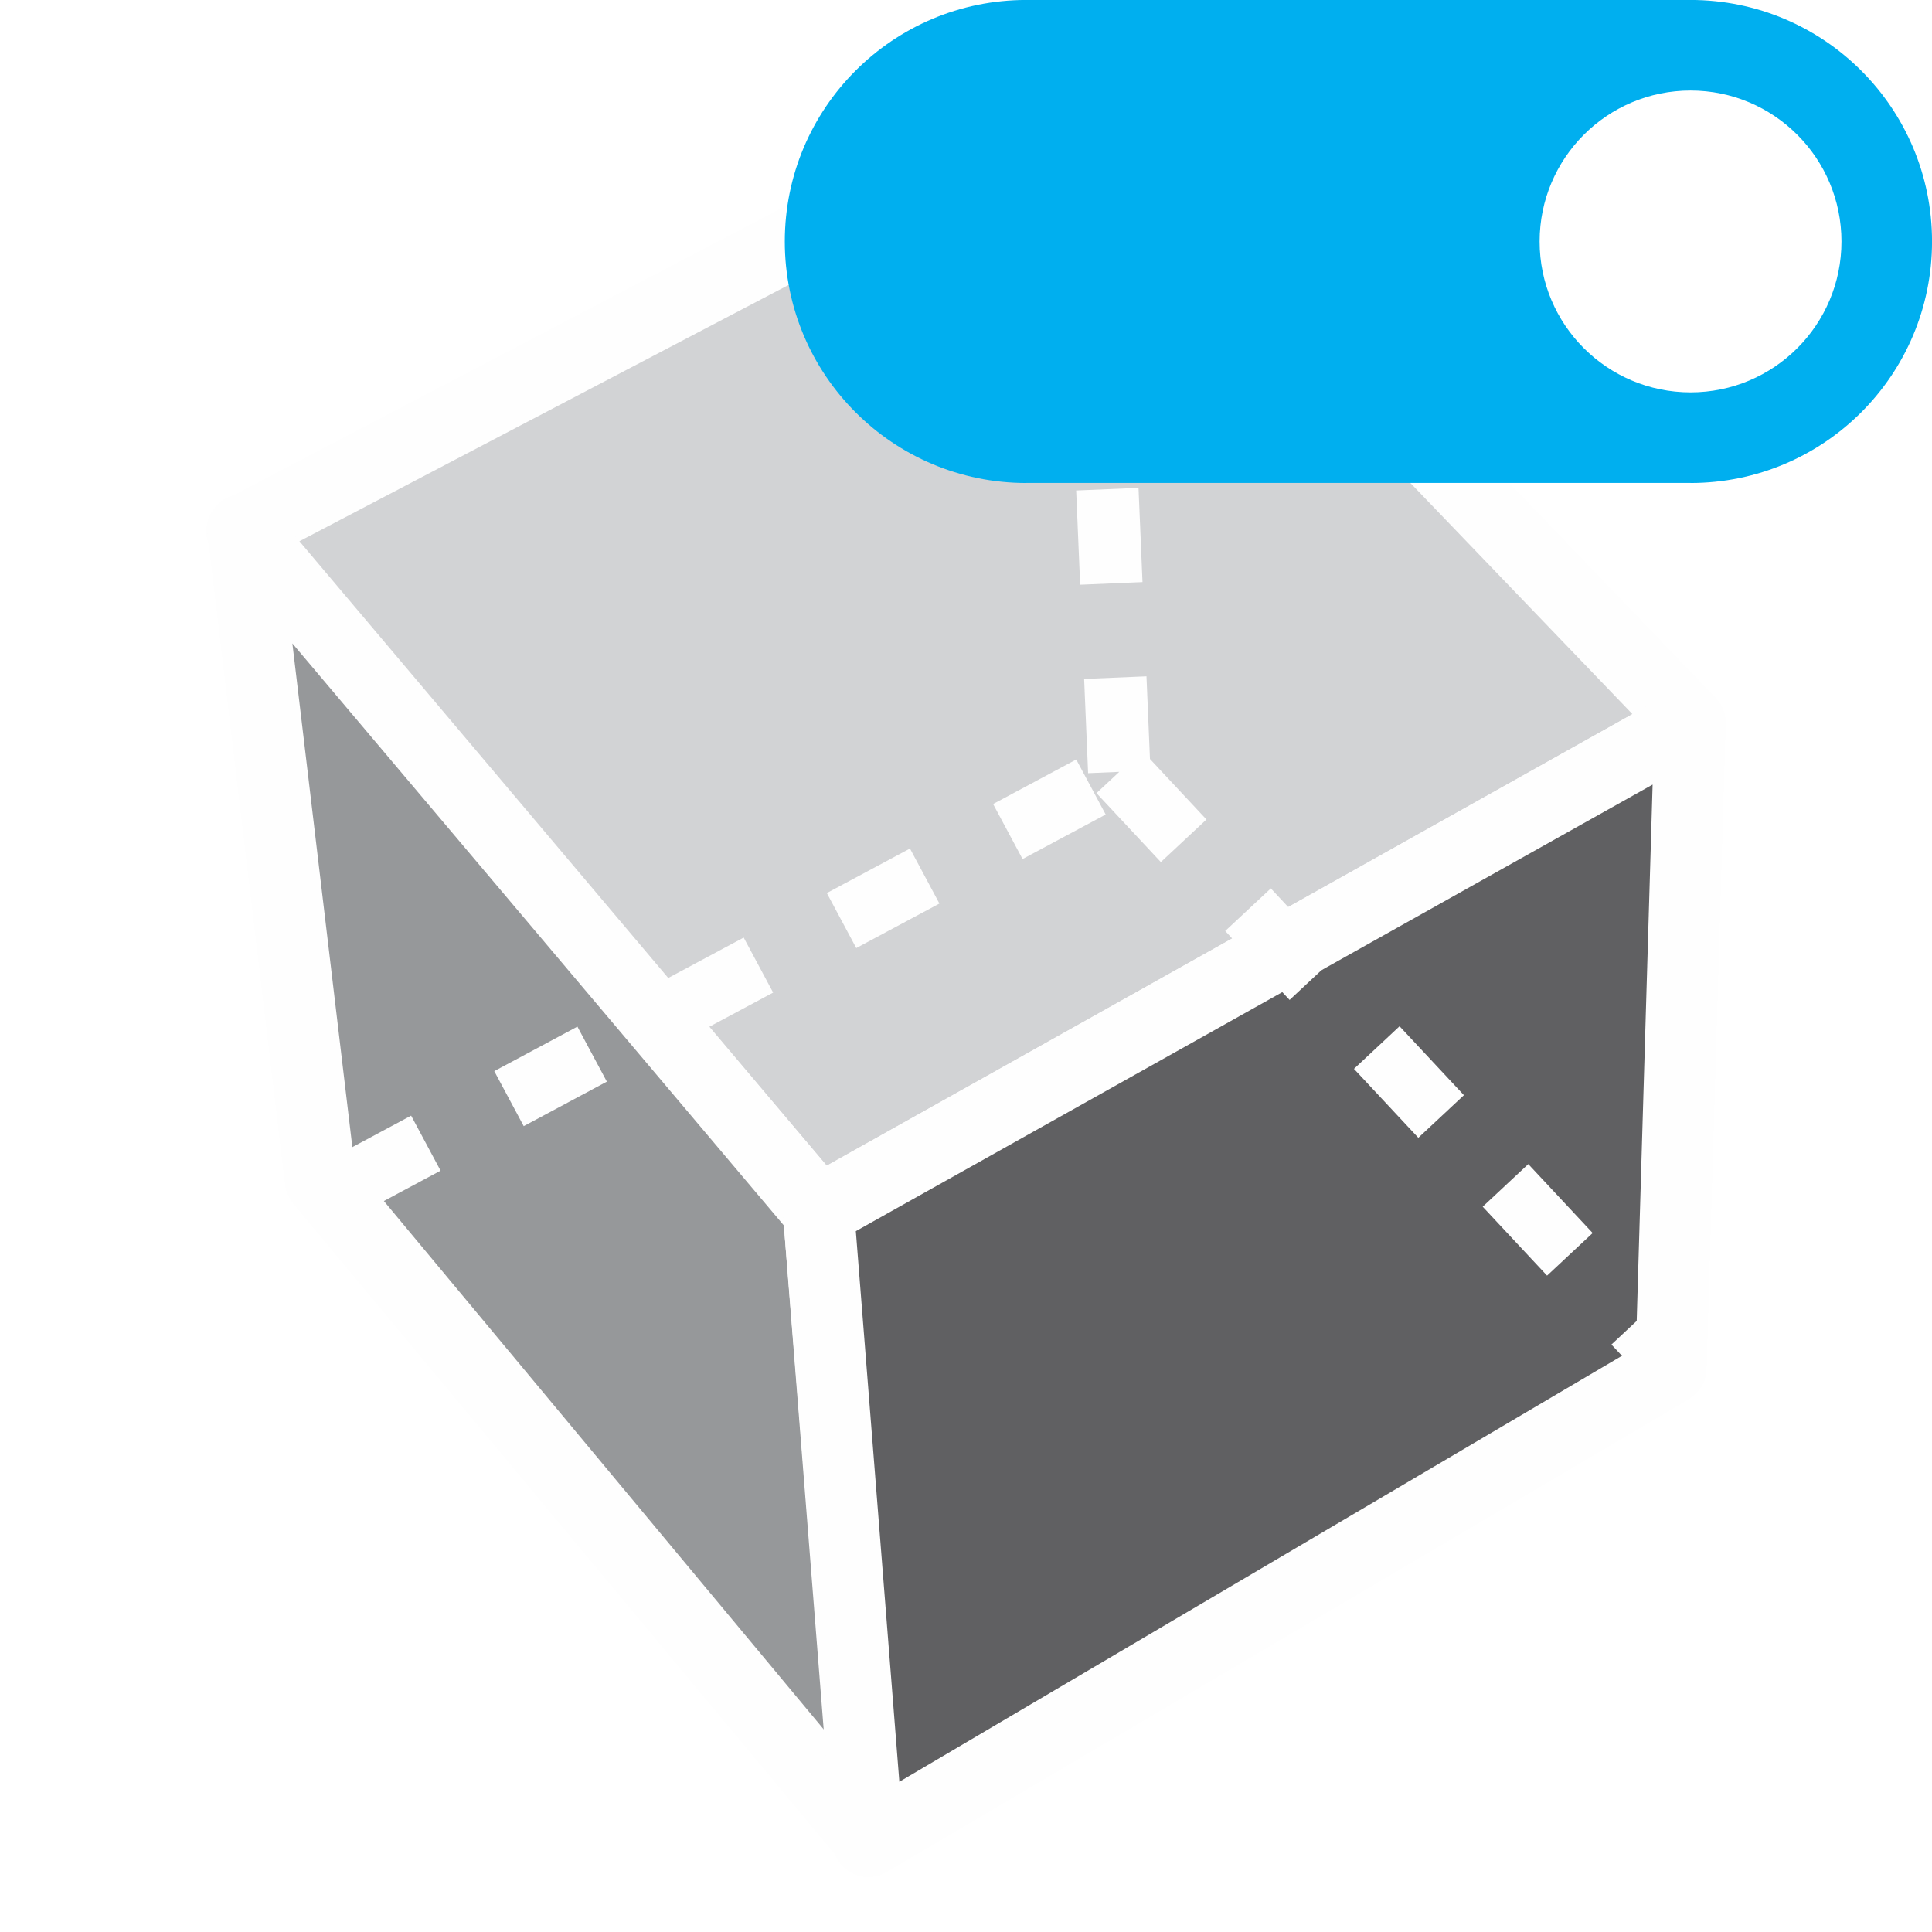
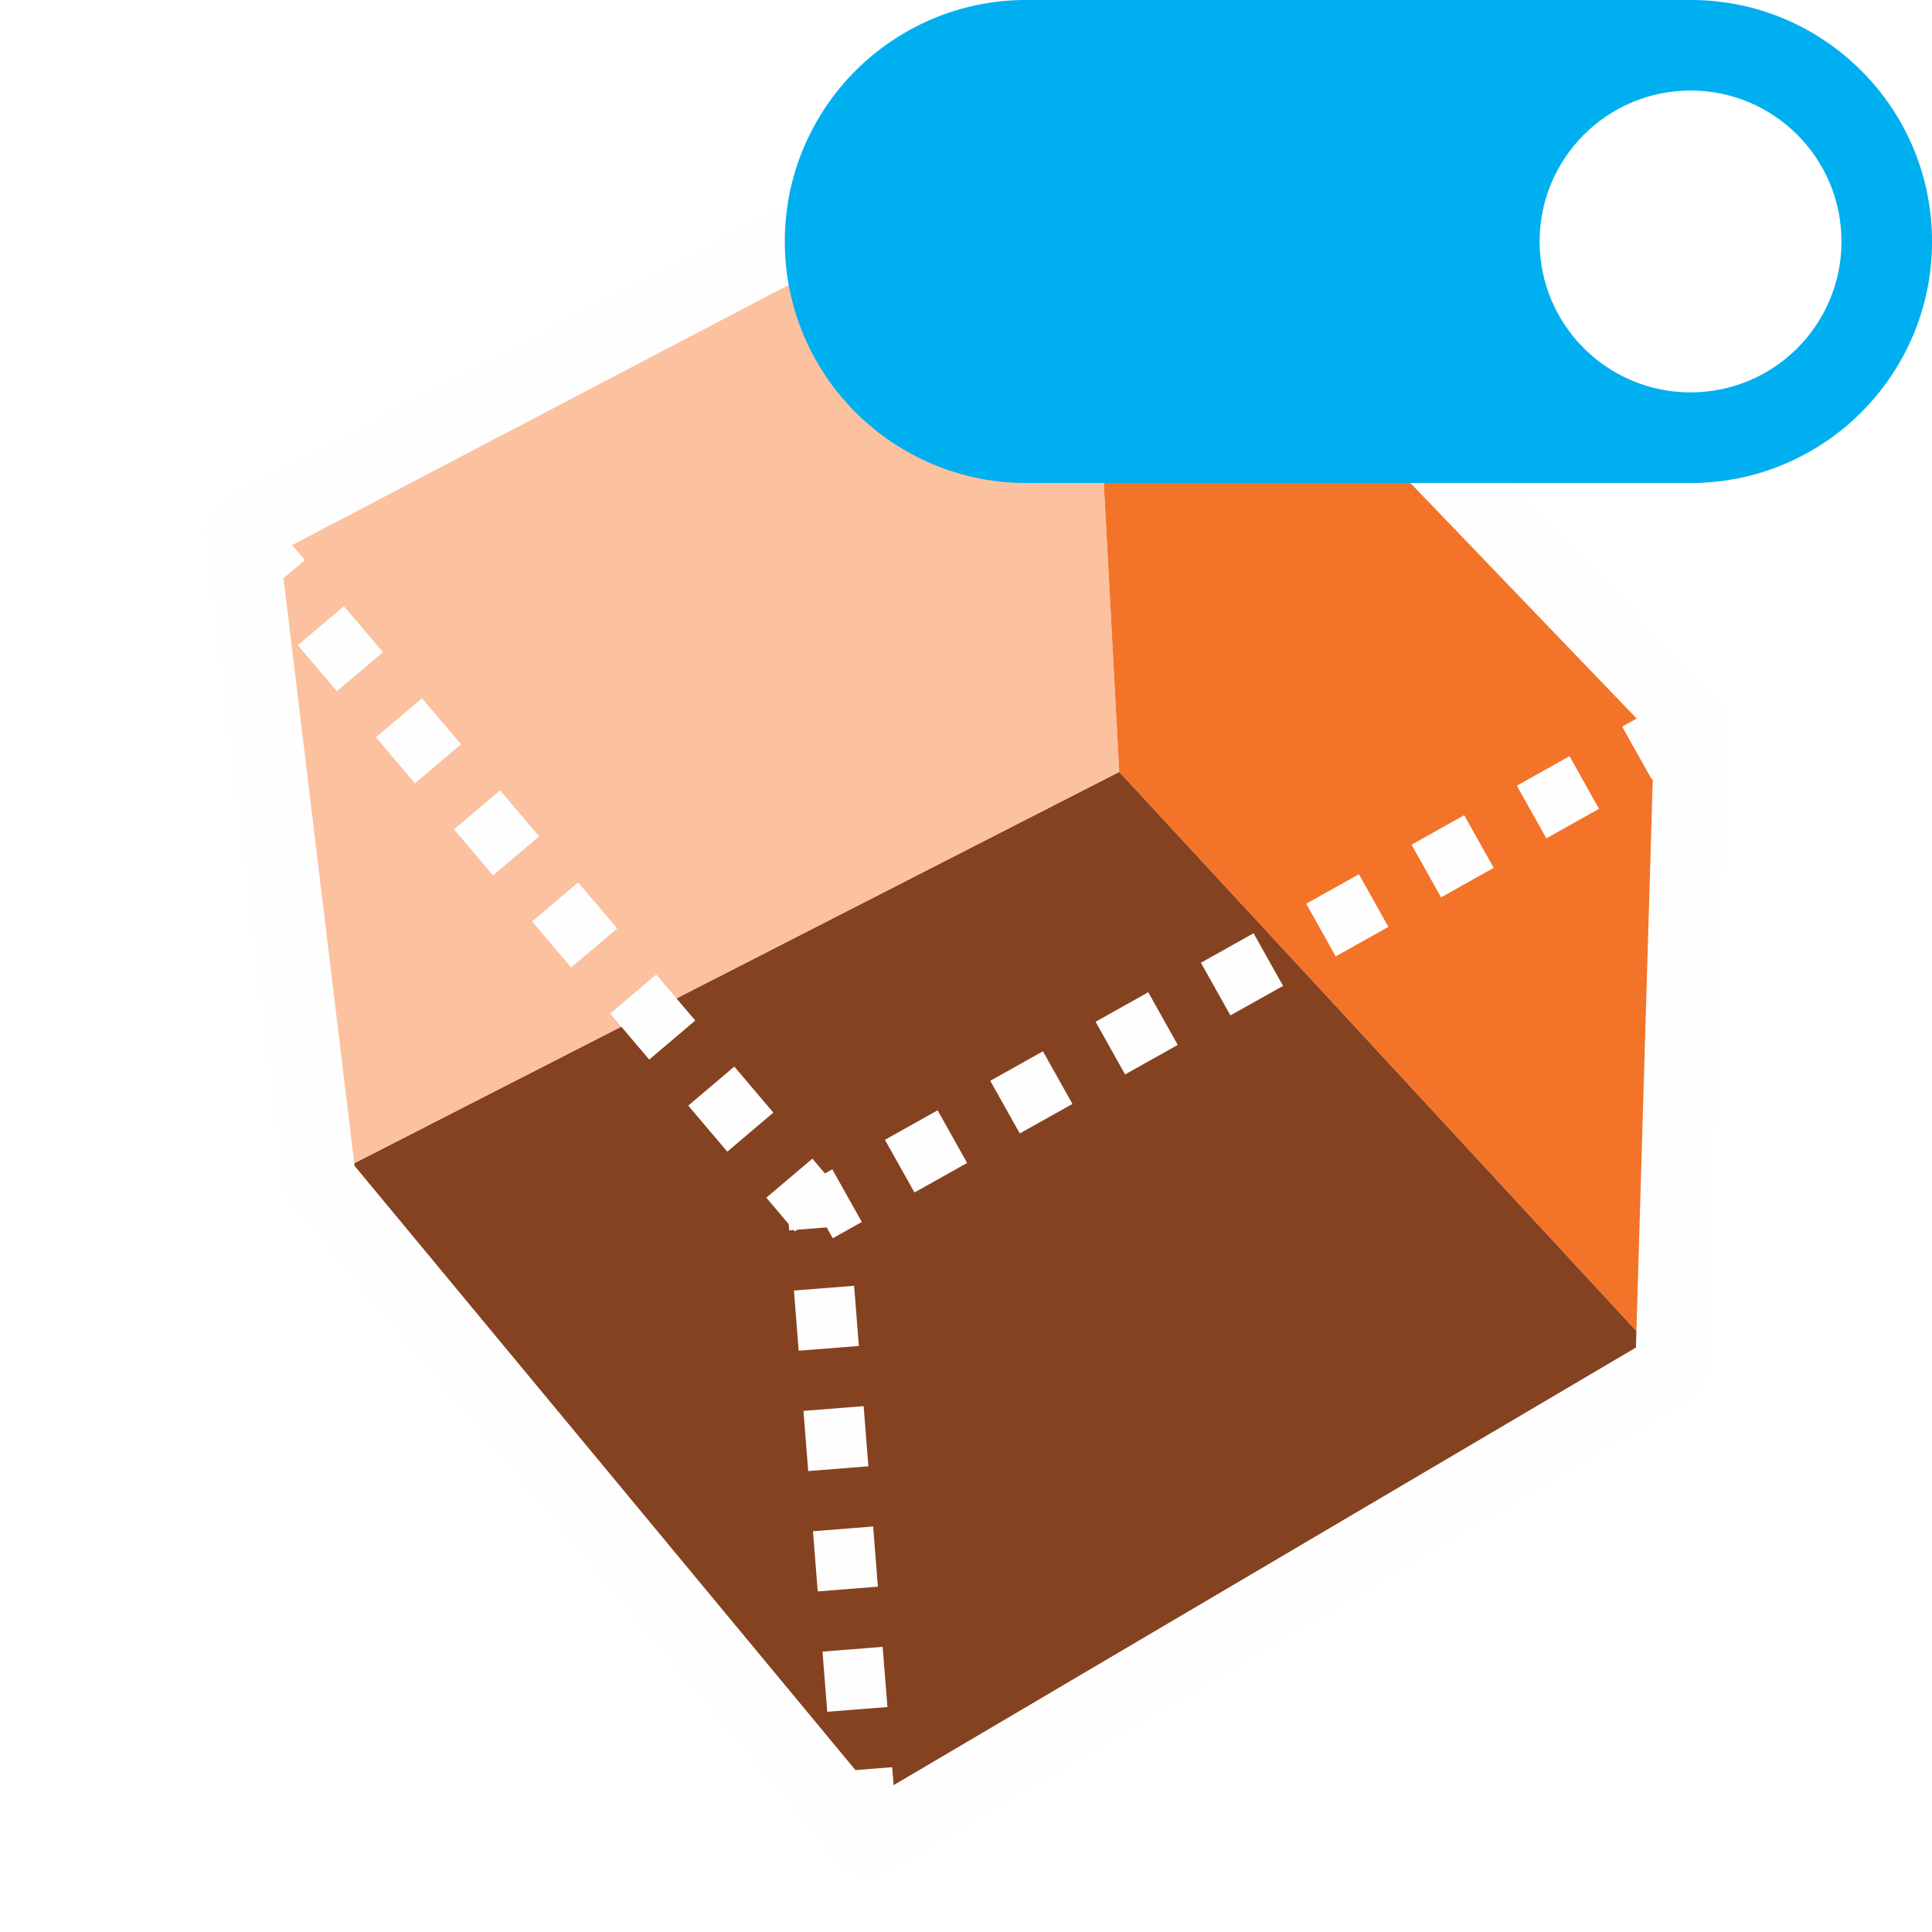
<svg xmlns="http://www.w3.org/2000/svg" xml:space="preserve" width="5.419mm" height="5.419mm" version="1.1" style="shape-rendering:geometricPrecision; text-rendering:geometricPrecision; image-rendering:optimizeQuality; fill-rule:evenodd; clip-rule:evenodd" viewBox="0 0 541.86 541.86">
  <defs>
    <style type="text/css">
   
-     .str0 {stroke:#FEFEFE;stroke-width:20;stroke-linecap:round;stroke-linejoin:round;stroke-miterlimit:22.926}
-     .str1 {stroke:#FEFEFE;stroke-width:17.5;stroke-linejoin:round;stroke-miterlimit:22.926;stroke-dasharray:26.45 26.45}
+     .str0 {stroke:#FEFEFE;stroke-width:20;stroke-linejoin:round;stroke-miterlimit:22.926}
+     .str1 {stroke:#FEFEFE;stroke-width:16.93;stroke-linejoin:round;stroke-miterlimit:22.926;stroke-dasharray:16.93 16.93}
    .fil3 {fill:none}
-     .fil0 {fill:#D2D3D5}
-     .fil1 {fill:#96989A}
-     .fil2 {fill:#606062}
    .fil4 {fill:#00AFEF}
+     .fil0 {fill:#854220}
+     .fil2 {fill:#F37329}
+     .fil1 {fill:#FCC19F}
   
  </style>
  </defs>
  <g id="Camada_x0020_1">
    <g>
-       <polygon class="fil0 str0" points="67.84,148.97 229.56,339.7 474.02,202.69 303.7,25.39 " />
-       <polygon class="fil1 str0" points="243.82,516.03 89.87,331.1 68.13,148.53 229.56,339.7 " />
-       <polygon class="fil2 str0" points="474.02,202.69 229.56,339.7 243.53,516.47 468.65,383.76 " />
-       <path id="path2" class="fil3 str1" d="M96.12 333.1l217.8 -116.62m0 0l-7.73 -183.04m7.73 183.04l152.92 163.74" />
+       <polygon class="fil0" points="89.87,331.1 243.47,515.59 468.65,383.76 313.92,216.48 " />
+       <polygon class="fil1" points="303.7,25.39 67.84,148.97 89.87,331.1 313.92,216.48 " />
+       <polygon class="fil2" points="468.65,383.76 474.02,202.69 303.7,25.39 313.92,216.48 " />
+       <polygon class="fil3 str0" points="303.7,25.39 67.84,148.97 89.87,331.1 243.53,516.47 468.65,383.76 474.02,202.69 " />
+       <path class="fil3 str1" d="M68.1 149.66l161.32 190.25 13.91 175.89m230.54 -312.89l-244.45 137" />
    </g>
    <path class="fil4" d="M474.13 -0.01l-186.28 0c-37.42,0 -67.74,30.32 -67.74,67.74 0,37.42 30.32,67.74 67.74,67.74l0 -0.02 1.74 0 182.8 0 1.74 0 0 0.02c37.42,0 67.74,-30.32 67.74,-67.74 0,-37.42 -30.32,-67.74 -67.74,-67.74zm0.02 110.06c23.38,0 42.32,-18.94 42.32,-42.32 0,-23.38 -18.94,-42.34 -42.32,-42.34 -23.38,0 -42.34,18.96 -42.34,42.34 0,23.38 18.96,42.32 42.34,42.32z" />
  </g>
</svg>
